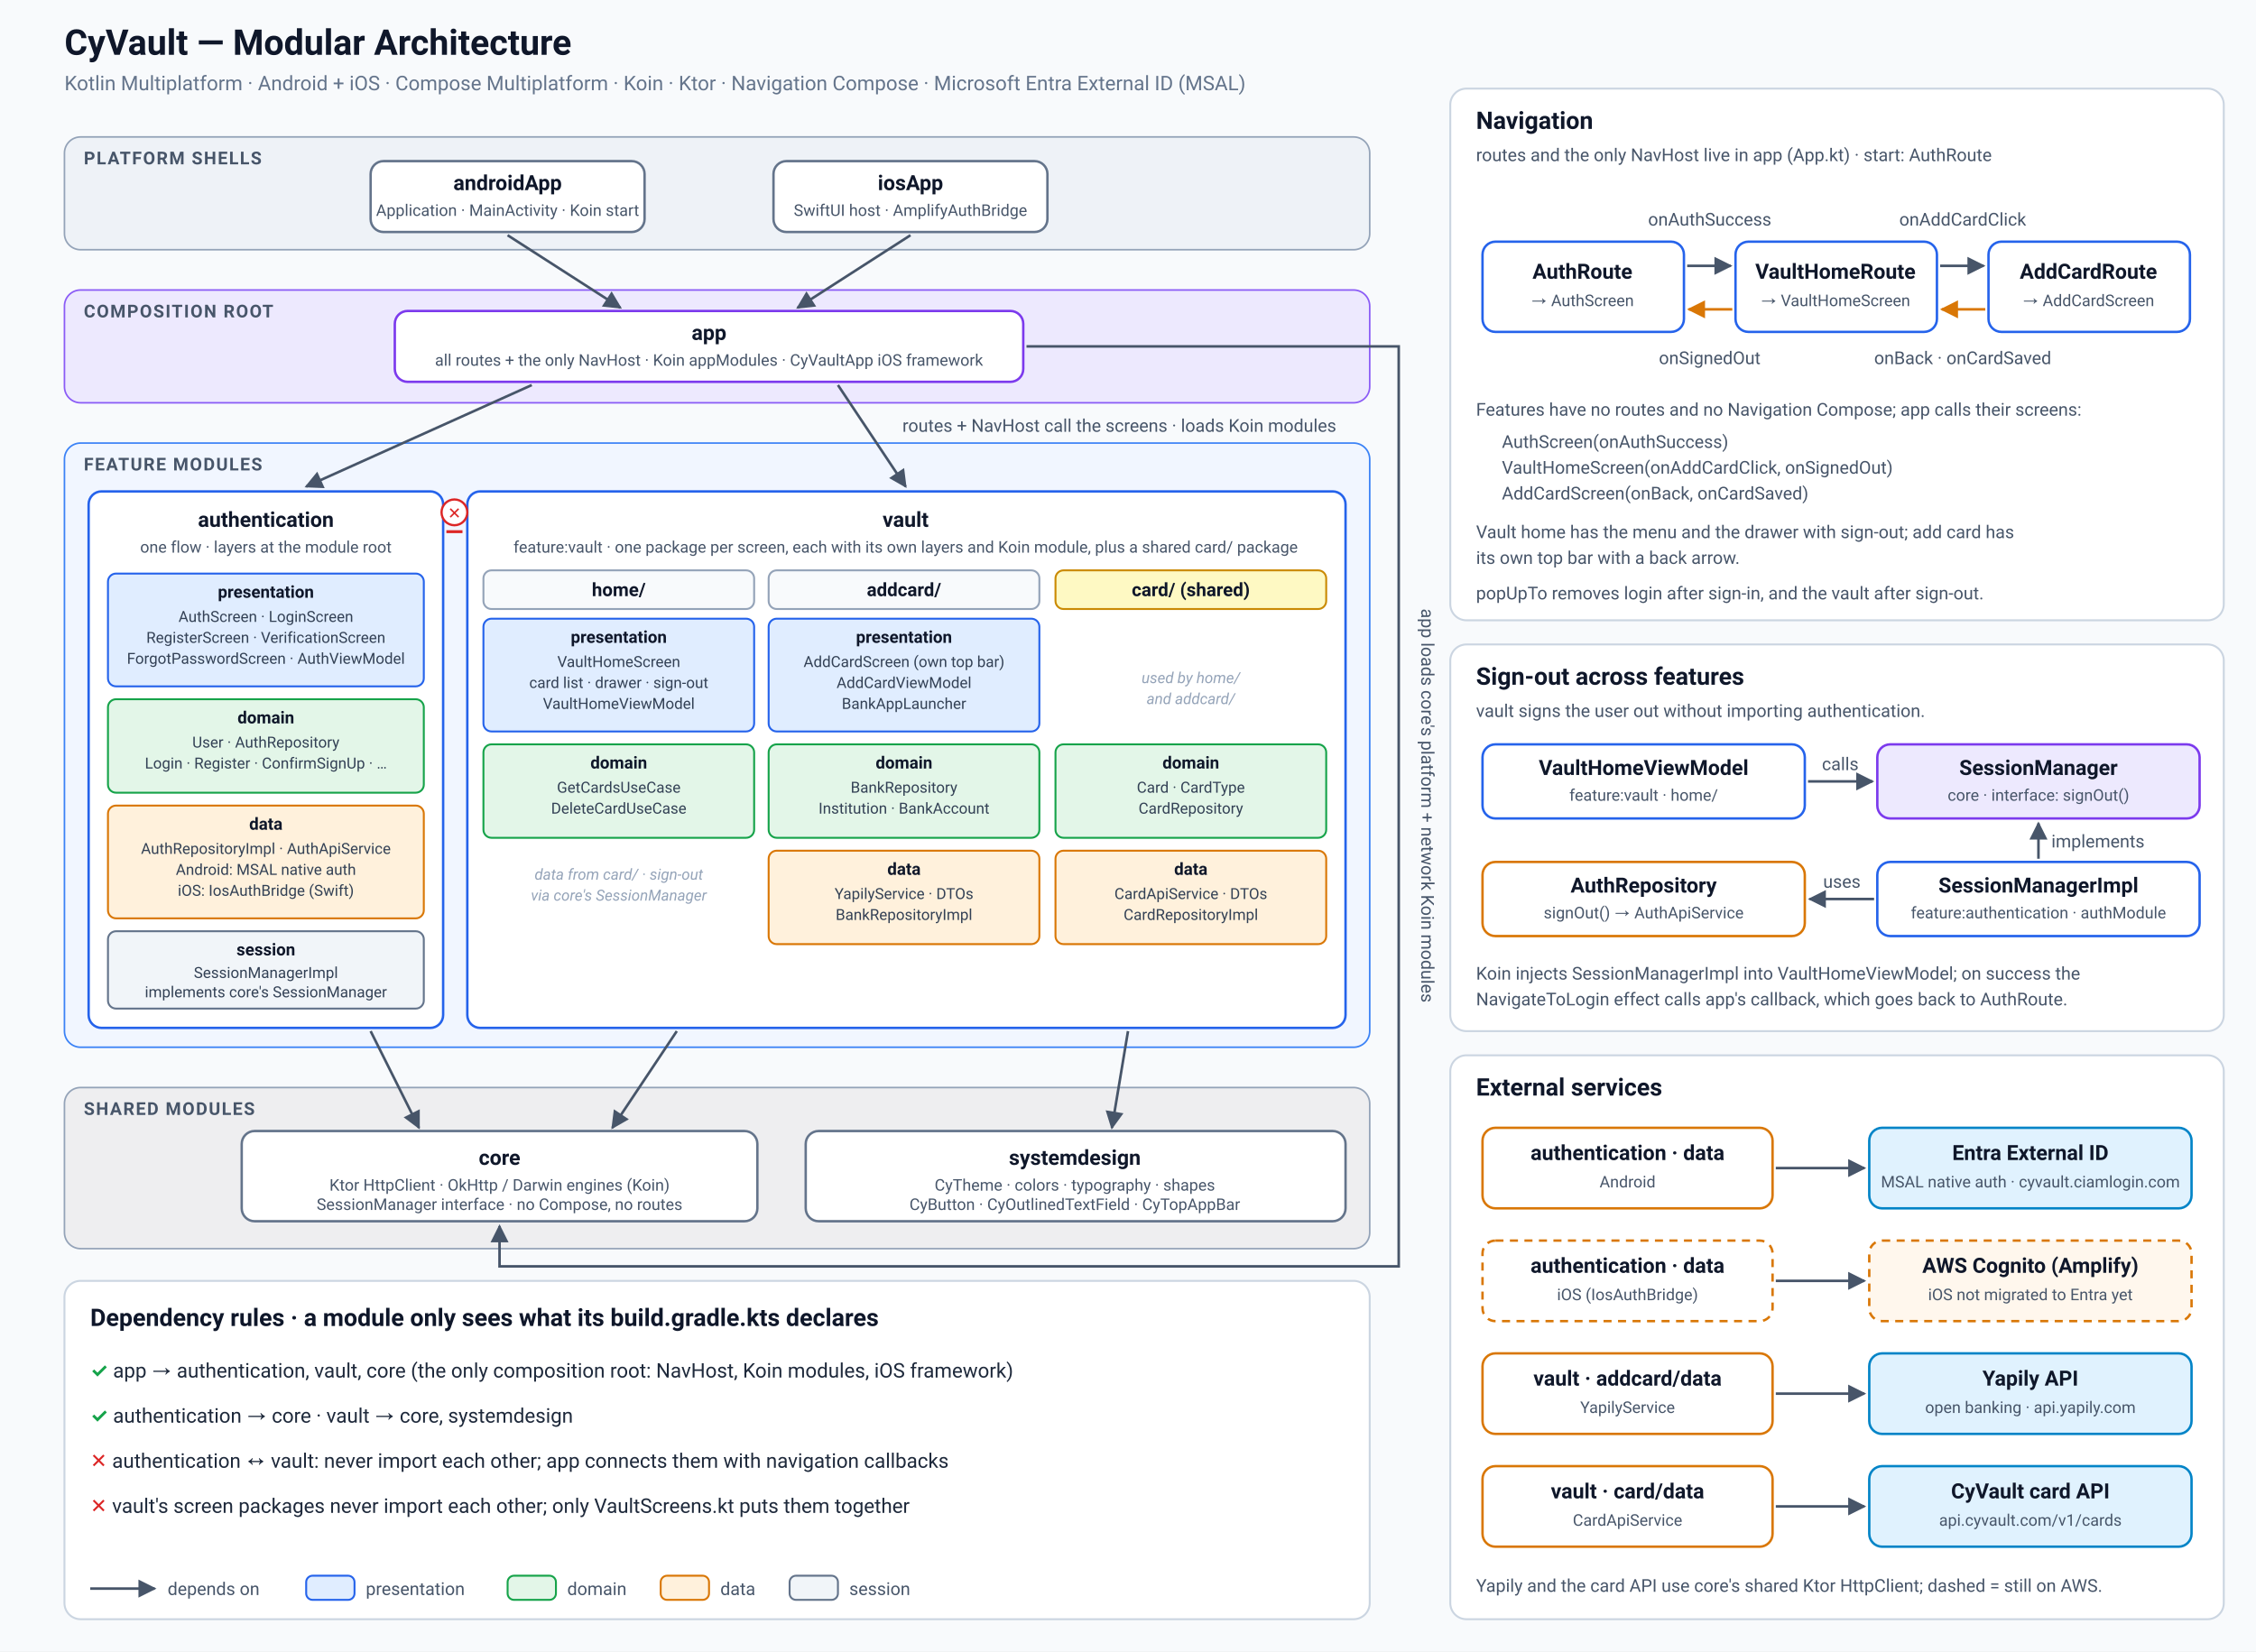
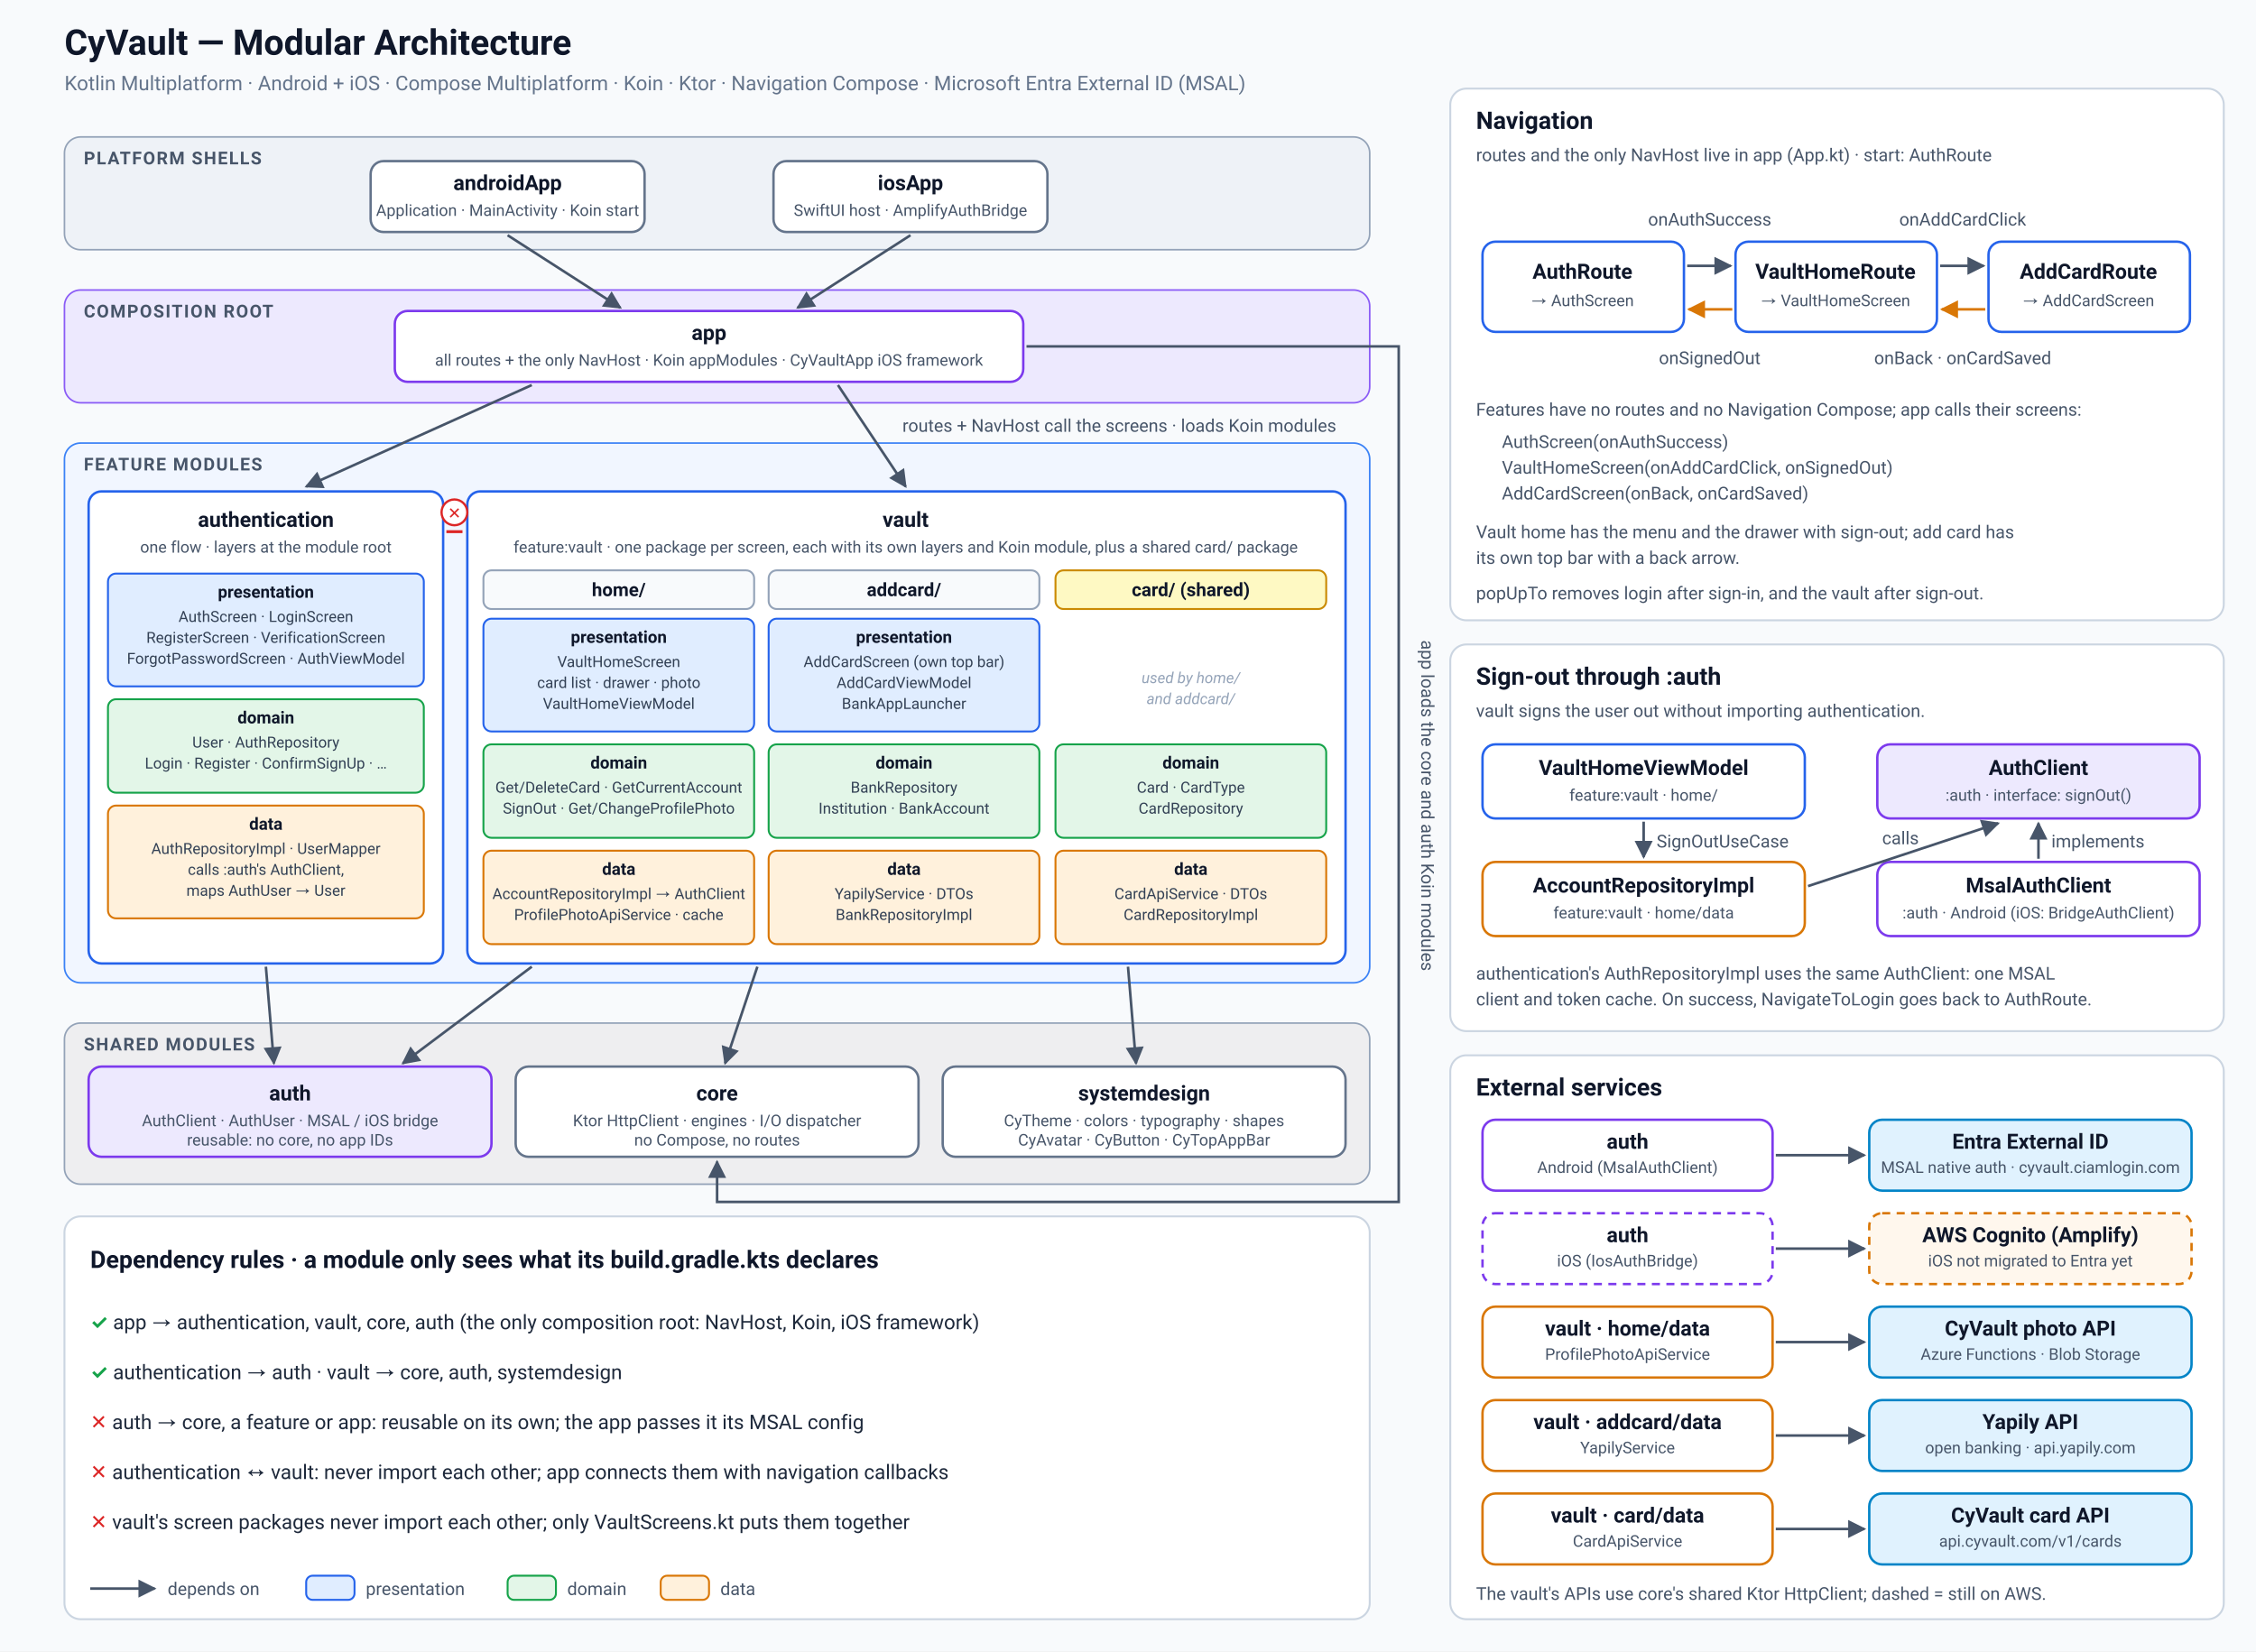
<svg xmlns="http://www.w3.org/2000/svg" viewBox="0 0 1400 1025" width="1400" height="1025" font-family="-apple-system, 'Segoe UI', Roboto, Helvetica, Arial, sans-serif">
  <defs>
    <marker id="arrow" viewBox="0 0 10 10" refX="9" refY="5" markerWidth="7" markerHeight="7" orient="auto-start-reverse">
      <path d="M0,0 L10,5 L0,10 z" fill="#475569" />
    </marker>
    <marker id="arrowOrange" viewBox="0 0 10 10" refX="9" refY="5" markerWidth="7" markerHeight="7" orient="auto-start-reverse">
      <path d="M0,0 L10,5 L0,10 z" fill="#D97706" />
    </marker>
    <marker id="arrowRed" viewBox="0 0 10 10" refX="9" refY="5" markerWidth="7" markerHeight="7" orient="auto-start-reverse">
      <path d="M0,0 L10,5 L0,10 z" fill="#DC2626" />
    </marker>
    <style>
      .t-title { font-size: 22px; font-weight: 700; fill: #0F172A; }
      .t-sub { font-size: 12.5px; fill: #64748B; }
      .t-panel { font-size: 15px; font-weight: 700; fill: #0F172A; }
      .t-band { font-size: 11px; font-weight: 700; letter-spacing: 0.8px; fill: #475569; }
      .t-box { font-size: 13px; font-weight: 700; fill: #0F172A; text-anchor: middle; }
      .t-boxsub { font-size: 10px; fill: #475569; text-anchor: middle; }
      .t-pkg { font-size: 11.5px; font-weight: 700; fill: #0F172A; text-anchor: middle; }
      .t-chip { font-size: 10.5px; font-weight: 700; fill: #0F172A; text-anchor: middle; }
      .t-chipsub { font-size: 9.5px; fill: #334155; text-anchor: middle; }
      .t-empty { font-size: 9.5px; font-style: italic; fill: #94A3B8; text-anchor: middle; }
      .t-small { font-size: 11px; fill: #475569; }
      .t-rule { font-size: 12.5px; fill: #1E293B; }
      .box { fill: #FFFFFF; stroke-width: 1.5; }
      .ui { fill: #E0EDFF; stroke: #2563EB; stroke-width: 1.2; }
      .dom { fill: #E3F6E8; stroke: #16A34A; stroke-width: 1.2; }
      .dat { fill: #FFF1DC; stroke: #D97706; stroke-width: 1.2; }
      .wire { fill: #F1F5F9; stroke: #64748B; stroke-width: 1.2; }
      .pkg { fill: #F8FAFC; stroke: #94A3B8; stroke-width: 1.2; }
      .dep { stroke: #475569; stroke-width: 1.6; fill: none; marker-end: url(#arrow); }
      .back { stroke: #D97706; stroke-width: 1.6; fill: none; marker-end: url(#arrowOrange); }
      .panel { fill: #FFFFFF; stroke: #CBD5E1; stroke-width: 1.2; }
    </style>
  </defs>
  <rect width="1400" height="1025" fill="#F8FAFC" />
  <text x="40" y="34" class="t-title">CyVault — Modular Architecture</text>
  <text x="40" y="56" class="t-sub">Kotlin Multiplatform · Android + iOS · Compose Multiplatform · Koin · Ktor · Navigation Compose · Microsoft Entra External ID (MSAL)</text>
  <rect x="40" y="85" width="810" height="70" rx="10" fill="#EEF2F7" stroke="#94A3B8" />
  <text x="52" y="102" class="t-band">PLATFORM SHELLS</text>
  <rect x="230" y="100" width="170" height="44" rx="8" class="box" stroke="#64748B" />
  <text x="315" y="118" class="t-box">androidApp</text>
  <text x="315" y="134" class="t-boxsub">Application · MainActivity · Koin start</text>
  <rect x="480" y="100" width="170" height="44" rx="8" class="box" stroke="#64748B" />
  <text x="565" y="118" class="t-box">iosApp</text>
  <text x="565" y="134" class="t-boxsub">SwiftUI host · AmplifyAuthBridge</text>
  <rect x="40" y="180" width="810" height="70" rx="10" fill="#EDE9FE" stroke="#8B5CF6" />
  <text x="52" y="197" class="t-band">COMPOSITION ROOT</text>
  <rect x="245" y="193" width="390" height="44" rx="8" class="box" stroke="#7C3AED" />
  <text x="440" y="211" class="t-box">app</text>
  <text x="440" y="227" class="t-boxsub">all routes + the only NavHost · Koin appModules · CyVaultApp iOS framework</text>
  <path d="M315 146 L385 191" class="dep" />
  <path d="M565 146 L495 191" class="dep" />
-   <rect x="40" y="275" width="810" height="375" rx="10" fill="#F1F6FF" stroke="#3B82F6" />
+   <rect x="40" y="275" width="810" height="335" rx="10" fill="#F1F6FF" stroke="#3B82F6" />
  <text x="52" y="292" class="t-band">FEATURE MODULES</text>
-   <rect x="55" y="305" width="220" height="333" rx="8" class="box" stroke="#2563EB" />
+   <rect x="55" y="305" width="220" height="293" rx="8" class="box" stroke="#2563EB" />
  <text x="165" y="327" class="t-box">authentication</text>
  <text x="165" y="343" class="t-boxsub">one flow · layers at the module root</text>
  <rect x="67" y="356" width="196" height="70" rx="5" class="ui" />
  <text x="165" y="371" class="t-chip">presentation</text>
  <text x="165" y="386" class="t-chipsub">AuthScreen · LoginScreen</text>
  <text x="165" y="399" class="t-chipsub">RegisterScreen · VerificationScreen</text>
  <text x="165" y="412" class="t-chipsub">ForgotPasswordScreen · AuthViewModel</text>
  <rect x="67" y="434" width="196" height="58" rx="5" class="dom" />
  <text x="165" y="449" class="t-chip">domain</text>
  <text x="165" y="464" class="t-chipsub">User · AuthRepository</text>
  <text x="165" y="477" class="t-chipsub">Login · Register · ConfirmSignUp · …</text>
  <rect x="67" y="500" width="196" height="70" rx="5" class="dat" />
  <text x="165" y="515" class="t-chip">data</text>
-   <text x="165" y="530" class="t-chipsub">AuthRepositoryImpl · AuthApiService</text>
-   <text x="165" y="543" class="t-chipsub">Android: MSAL native auth</text>
-   <text x="165" y="556" class="t-chipsub">iOS: IosAuthBridge (Swift)</text>
-   <rect x="67" y="578" width="196" height="48" rx="5" class="wire" />
-   <text x="165" y="593" class="t-chip">session</text>
-   <text x="165" y="607" class="t-chipsub">SessionManagerImpl</text>
-   <text x="165" y="619" class="t-chipsub">implements core's SessionManager</text>
-   <rect x="290" y="305" width="545" height="333" rx="8" class="box" stroke="#2563EB" />
+   <text x="165" y="530" class="t-chipsub">AuthRepositoryImpl · UserMapper</text>
+   <text x="165" y="543" class="t-chipsub">calls :auth's AuthClient,</text>
+   <text x="165" y="556" class="t-chipsub">maps AuthUser → User</text>
+   <rect x="290" y="305" width="545" height="293" rx="8" class="box" stroke="#2563EB" />
  <text x="562" y="327" class="t-box">vault</text>
  <text x="562" y="343" class="t-boxsub">feature:vault · one package per screen, each with its own layers and Koin module, plus a shared card/ package</text>
  <rect x="300" y="354" width="168" height="24" rx="5" class="pkg" />
  <text x="384" y="370" class="t-pkg">home/</text>
  <rect x="477" y="354" width="168" height="24" rx="5" class="pkg" />
  <text x="561" y="370" class="t-pkg">addcard/</text>
  <rect x="655" y="354" width="168" height="24" rx="5" fill="#FEF9C3" stroke="#CA8A04" stroke-width="1.2" />
  <text x="739" y="370" class="t-pkg">card/ (shared)</text>
  <rect x="300" y="384" width="168" height="70" rx="5" class="ui" />
  <text x="384" y="399" class="t-chip">presentation</text>
  <text x="384" y="414" class="t-chipsub">VaultHomeScreen</text>
-   <text x="384" y="427" class="t-chipsub">card list · drawer · sign-out</text>
+   <text x="384" y="427" class="t-chipsub">card list · drawer · photo</text>
  <text x="384" y="440" class="t-chipsub">VaultHomeViewModel</text>
  <rect x="300" y="462" width="168" height="58" rx="5" class="dom" />
  <text x="384" y="477" class="t-chip">domain</text>
-   <text x="384" y="492" class="t-chipsub">GetCardsUseCase</text>
-   <text x="384" y="505" class="t-chipsub">DeleteCardUseCase</text>
-   <text x="384" y="546" class="t-empty">data from card/ · sign-out</text>
-   <text x="384" y="559" class="t-empty">via core's SessionManager</text>
+   <text x="384" y="492" class="t-chipsub">Get/DeleteCard · GetCurrentAccount</text>
+   <text x="384" y="505" class="t-chipsub">SignOut · Get/ChangeProfilePhoto</text>
+   <rect x="300" y="528" width="168" height="58" rx="5" class="dat" />
+   <text x="384" y="543" class="t-chip">data</text>
+   <text x="384" y="558" class="t-chipsub">AccountRepositoryImpl → AuthClient</text>
+   <text x="384" y="571" class="t-chipsub">ProfilePhotoApiService · cache</text>
  <rect x="477" y="384" width="168" height="70" rx="5" class="ui" />
  <text x="561" y="399" class="t-chip">presentation</text>
  <text x="561" y="414" class="t-chipsub">AddCardScreen (own top bar)</text>
  <text x="561" y="427" class="t-chipsub">AddCardViewModel</text>
  <text x="561" y="440" class="t-chipsub">BankAppLauncher</text>
  <rect x="477" y="462" width="168" height="58" rx="5" class="dom" />
  <text x="561" y="477" class="t-chip">domain</text>
  <text x="561" y="492" class="t-chipsub">BankRepository</text>
  <text x="561" y="505" class="t-chipsub">Institution · BankAccount</text>
  <rect x="477" y="528" width="168" height="58" rx="5" class="dat" />
  <text x="561" y="543" class="t-chip">data</text>
  <text x="561" y="558" class="t-chipsub">YapilyService · DTOs</text>
  <text x="561" y="571" class="t-chipsub">BankRepositoryImpl</text>
  <text x="739" y="424" class="t-empty">used by home/</text>
  <text x="739" y="437" class="t-empty">and addcard/</text>
  <rect x="655" y="462" width="168" height="58" rx="5" class="dom" />
  <text x="739" y="477" class="t-chip">domain</text>
  <text x="739" y="492" class="t-chipsub">Card · CardType</text>
  <text x="739" y="505" class="t-chipsub">CardRepository</text>
  <rect x="655" y="528" width="168" height="58" rx="5" class="dat" />
  <text x="739" y="543" class="t-chip">data</text>
  <text x="739" y="558" class="t-chipsub">CardApiService · DTOs</text>
  <text x="739" y="571" class="t-chipsub">CardRepositoryImpl</text>
  <path d="M330 239 L190 302" class="dep" />
  <path d="M520 239 L562 302" class="dep" />
  <text x="560" y="268" class="t-small">routes + NavHost call the screens · loads Koin modules</text>
  <path d="M277 330 L287 330" stroke="#DC2626" stroke-width="1.8" fill="none" />
  <circle cx="282" cy="318" r="8" fill="#FFFFFF" stroke="#DC2626" stroke-width="1.4" />
  <text x="282" y="322" font-size="10" font-weight="700" fill="#DC2626" text-anchor="middle">✕</text>
-   <rect x="40" y="675" width="810" height="100" rx="10" fill="#EEEEF0" stroke="#94A3B8" />
-   <text x="52" y="692" class="t-band">SHARED MODULES</text>
-   <rect x="150" y="702" width="320" height="56" rx="8" class="box" stroke="#64748B" />
-   <text x="310" y="723" class="t-box">core</text>
-   <text x="310" y="739" class="t-boxsub">Ktor HttpClient · OkHttp / Darwin engines (Koin)</text>
-   <text x="310" y="751" class="t-boxsub">SessionManager interface · no Compose, no routes</text>
-   <rect x="500" y="702" width="335" height="56" rx="8" class="box" stroke="#64748B" />
-   <text x="667" y="723" class="t-box">systemdesign</text>
-   <text x="667" y="739" class="t-boxsub">CyTheme · colors · typography · shapes</text>
-   <text x="667" y="751" class="t-boxsub">CyButton · CyOutlinedTextField · CyTopAppBar</text>
-   <path d="M230 640 L260 700" class="dep" />
-   <path d="M420 640 L380 700" class="dep" />
-   <path d="M700 640 L690 700" class="dep" />
-   <path d="M637 215 H868 V786 H310 V761" class="dep" />
-   <text x="882" y="500" class="t-small" transform="rotate(90 882 500)" text-anchor="middle">app loads core's platform + network Koin modules</text>
-   <rect x="40" y="795" width="810" height="210" rx="10" class="panel" />
-   <text x="56" y="823" class="t-panel">Dependency rules · a module only sees what its build.gradle.kts declares</text>
-   <text x="56" y="855" class="t-rule">
-     <tspan fill="#16A34A" font-weight="700">✓</tspan>  app  →  authentication, vault, core   (the only composition root: NavHost, Koin modules, iOS framework)</text>
-   <text x="56" y="883" class="t-rule">
-     <tspan fill="#16A34A" font-weight="700">✓</tspan>  authentication  →  core     ·     vault  →  core, systemdesign</text>
-   <text x="56" y="911" class="t-rule">
+   <rect x="40" y="635" width="810" height="100" rx="10" fill="#EEEEF0" stroke="#94A3B8" />
+   <text x="52" y="652" class="t-band">SHARED MODULES</text>
+   <rect x="55" y="662" width="250" height="56" rx="8" fill="#EDE9FE" stroke="#7C3AED" stroke-width="1.5" />
+   <text x="180" y="683" class="t-box">auth</text>
+   <text x="180" y="699" class="t-boxsub">AuthClient · AuthUser · MSAL / iOS bridge</text>
+   <text x="180" y="711" class="t-boxsub">reusable: no core, no app IDs</text>
+   <rect x="320" y="662" width="250" height="56" rx="8" class="box" stroke="#64748B" />
+   <text x="445" y="683" class="t-box">core</text>
+   <text x="445" y="699" class="t-boxsub">Ktor HttpClient · engines · I/O dispatcher</text>
+   <text x="445" y="711" class="t-boxsub">no Compose, no routes</text>
+   <rect x="585" y="662" width="250" height="56" rx="8" class="box" stroke="#64748B" />
+   <text x="710" y="683" class="t-box">systemdesign</text>
+   <text x="710" y="699" class="t-boxsub">CyTheme · colors · typography · shapes</text>
+   <text x="710" y="711" class="t-boxsub">CyAvatar · CyButton · CyTopAppBar</text>
+   <path d="M165 600 L170 660" class="dep" />
+   <path d="M330 600 L250 660" class="dep" />
+   <path d="M470 600 L450 660" class="dep" />
+   <path d="M700 600 L705 660" class="dep" />
+   <path d="M637 215 H868 V746 H445 V721" class="dep" />
+   <text x="882" y="500" class="t-small" transform="rotate(90 882 500)" text-anchor="middle">app loads the core and auth Koin modules</text>
+   <rect x="40" y="755" width="810" height="250" rx="10" class="panel" />
+   <text x="56" y="787" class="t-panel">Dependency rules · a module only sees what its build.gradle.kts declares</text>
+   <text x="56" y="825" class="t-rule">
+     <tspan fill="#16A34A" font-weight="700">✓</tspan>  app  →  authentication, vault, core, auth   (the only composition root: NavHost, Koin, iOS framework)</text>
+   <text x="56" y="856" class="t-rule">
+     <tspan fill="#16A34A" font-weight="700">✓</tspan>  authentication  →  auth     ·     vault  →  core, auth, systemdesign</text>
+   <text x="56" y="887" class="t-rule">
+     <tspan fill="#DC2626" font-weight="700">✕</tspan>  auth  →  core, a feature or app: reusable on its own; the app passes it its MSAL config</text>
+   <text x="56" y="918" class="t-rule">
    <tspan fill="#DC2626" font-weight="700">✕</tspan>  authentication ↔ vault: never import each other; app connects them with navigation callbacks</text>
-   <text x="56" y="939" class="t-rule">
+   <text x="56" y="949" class="t-rule">
    <tspan fill="#DC2626" font-weight="700">✕</tspan>  vault's screen packages never import each other; only VaultScreens.kt puts them together</text>
  <line x1="56" y1="986" x2="96" y2="986" class="dep" />
  <text x="104" y="990" class="t-small">depends on</text>
  <rect x="190" y="978" width="30" height="15" rx="4" class="ui" />
  <text x="227" y="990" class="t-small">presentation</text>
  <rect x="315" y="978" width="30" height="15" rx="4" class="dom" />
  <text x="352" y="990" class="t-small">domain</text>
  <rect x="410" y="978" width="30" height="15" rx="4" class="dat" />
  <text x="447" y="990" class="t-small">data</text>
-   <rect x="490" y="978" width="30" height="15" rx="4" class="wire" />
-   <text x="527" y="990" class="t-small">session</text>
  <rect x="900" y="55" width="480" height="330" rx="10" class="panel" />
  <text x="916" y="80" class="t-panel">Navigation</text>
  <text x="916" y="100" class="t-small">routes and the only NavHost live in app (App.kt) · start: AuthRoute</text>
  <rect x="920" y="150" width="125" height="56" rx="8" class="box" stroke="#2563EB" />
  <text x="982" y="173" class="t-box">AuthRoute</text>
  <text x="982" y="190" class="t-boxsub">→ AuthScreen</text>
  <rect x="1077" y="150" width="125" height="56" rx="8" class="box" stroke="#2563EB" />
  <text x="1139" y="173" class="t-box">VaultHomeRoute</text>
  <text x="1139" y="190" class="t-boxsub">→ VaultHomeScreen</text>
  <rect x="1234" y="150" width="125" height="56" rx="8" class="box" stroke="#2563EB" />
  <text x="1296" y="173" class="t-box">AddCardRoute</text>
  <text x="1296" y="190" class="t-boxsub">→ AddCardScreen</text>
  <path d="M1047 165 L1074 165" class="dep" />
  <text x="1061" y="140" class="t-small" text-anchor="middle">onAuthSuccess</text>
  <path d="M1204 165 L1231 165" class="dep" />
  <text x="1218" y="140" class="t-small" text-anchor="middle">onAddCardClick</text>
  <path d="M1075 192 L1048 192" class="back" />
  <text x="1061" y="226" class="t-small" text-anchor="middle">onSignedOut</text>
  <path d="M1232 192 L1205 192" class="back" />
  <text x="1218" y="226" class="t-small" text-anchor="middle">onBack · onCardSaved</text>
  <text x="916" y="258" class="t-small">Features have no routes and no Navigation Compose; app calls their screens:</text>
  <text x="932" y="278" class="t-small">AuthScreen(onAuthSuccess)</text>
  <text x="932" y="294" class="t-small">VaultHomeScreen(onAddCardClick, onSignedOut)</text>
  <text x="932" y="310" class="t-small">AddCardScreen(onBack, onCardSaved)</text>
  <text x="916" y="334" class="t-small">Vault home has the menu and the drawer with sign-out; add card has</text>
  <text x="916" y="350" class="t-small">its own top bar with a back arrow.</text>
  <text x="916" y="372" class="t-small">popUpTo removes login after sign-in, and the vault after sign-out.</text>
  <rect x="900" y="400" width="480" height="240" rx="10" class="panel" />
-   <text x="916" y="425" class="t-panel">Sign-out across features</text>
+   <text x="916" y="425" class="t-panel">Sign-out through :auth</text>
  <text x="916" y="445" class="t-small">vault signs the user out without importing authentication.</text>
  <rect x="920" y="462" width="200" height="46" rx="8" class="box" stroke="#2563EB" />
  <text x="1020" y="481" class="t-box">VaultHomeViewModel</text>
  <text x="1020" y="497" class="t-boxsub">feature:vault · home/</text>
  <rect x="1165" y="462" width="200" height="46" rx="8" fill="#EDE9FE" stroke="#7C3AED" stroke-width="1.5" />
-   <text x="1265" y="481" class="t-box">SessionManager</text>
-   <text x="1265" y="497" class="t-boxsub">core · interface: signOut()</text>
-   <rect x="1165" y="535" width="200" height="46" rx="8" class="box" stroke="#2563EB" />
-   <text x="1265" y="554" class="t-box">SessionManagerImpl</text>
-   <text x="1265" y="570" class="t-boxsub">feature:authentication · authModule</text>
+   <text x="1265" y="481" class="t-box">AuthClient</text>
+   <text x="1265" y="497" class="t-boxsub">:auth · interface: signOut()</text>
+   <rect x="1165" y="535" width="200" height="46" rx="8" class="box" stroke="#7C3AED" />
+   <text x="1265" y="554" class="t-box">MsalAuthClient</text>
+   <text x="1265" y="570" class="t-boxsub">:auth · Android (iOS: BridgeAuthClient)</text>
  <rect x="920" y="535" width="200" height="46" rx="8" class="box" stroke="#D97706" />
-   <text x="1020" y="554" class="t-box">AuthRepository</text>
-   <text x="1020" y="570" class="t-boxsub">signOut() → AuthApiService</text>
-   <path d="M1122 485 L1162 485" class="dep" />
-   <text x="1142" y="478" class="t-small" text-anchor="middle">calls</text>
+   <text x="1020" y="554" class="t-box">AccountRepositoryImpl</text>
+   <text x="1020" y="570" class="t-boxsub">feature:vault · home/data</text>
+   <path d="M1020 510 L1020 532" class="dep" />
+   <text x="1028" y="526" class="t-small">SignOutUseCase</text>
+   <path d="M1122 550 L1240 511" class="dep" />
+   <text x="1168" y="524" class="t-small">calls</text>
  <path d="M1265 533 L1265 511" class="dep" />
  <text x="1273" y="526" class="t-small">implements</text>
-   <path d="M1163 558 L1123 558" class="dep" />
-   <text x="1143" y="551" class="t-small" text-anchor="middle">uses</text>
-   <text x="916" y="608" class="t-small">Koin injects SessionManagerImpl into VaultHomeViewModel; on success the</text>
-   <text x="916" y="624" class="t-small">NavigateToLogin effect calls app's callback, which goes back to AuthRoute.</text>
+   <text x="916" y="608" class="t-small">authentication's AuthRepositoryImpl uses the same AuthClient: one MSAL</text>
+   <text x="916" y="624" class="t-small">client and token cache. On success, NavigateToLogin goes back to AuthRoute.</text>
  <rect x="900" y="655" width="480" height="350" rx="10" class="panel" />
  <text x="916" y="680" class="t-panel">External services</text>
-   <rect x="920" y="700" width="180" height="50" rx="8" class="box" stroke="#D97706" />
-   <text x="1010" y="720" class="t-box">authentication · data</text>
-   <text x="1010" y="737" class="t-boxsub">Android</text>
-   <rect x="1160" y="700" width="200" height="50" rx="8" fill="#E0F2FE" stroke="#0284C7" stroke-width="1.5" />
-   <text x="1260" y="720" class="t-box">Entra External ID</text>
-   <text x="1260" y="737" class="t-boxsub">MSAL native auth · cyvault.ciamlogin.com</text>
-   <path d="M1102 725 L1157 725" class="dep" />
-   <rect x="920" y="770" width="180" height="50" rx="8" class="box" stroke="#D97706" stroke-dasharray="5 4" />
-   <text x="1010" y="790" class="t-box">authentication · data</text>
-   <text x="1010" y="807" class="t-boxsub">iOS (IosAuthBridge)</text>
-   <rect x="1160" y="770" width="200" height="50" rx="8" fill="#FFF7ED" stroke="#D97706" stroke-width="1.5" stroke-dasharray="5 4" />
-   <text x="1260" y="790" class="t-box">AWS Cognito (Amplify)</text>
-   <text x="1260" y="807" class="t-boxsub">iOS not migrated to Entra yet</text>
-   <path d="M1102 795 L1157 795" class="dep" />
-   <rect x="920" y="840" width="180" height="50" rx="8" class="box" stroke="#D97706" />
-   <text x="1010" y="860" class="t-box">vault · addcard/data</text>
-   <text x="1010" y="877" class="t-boxsub">YapilyService</text>
-   <rect x="1160" y="840" width="200" height="50" rx="8" fill="#E0F2FE" stroke="#0284C7" stroke-width="1.5" />
-   <text x="1260" y="860" class="t-box">Yapily API</text>
-   <text x="1260" y="877" class="t-boxsub">open banking · api.yapily.com</text>
-   <path d="M1102 865 L1157 865" class="dep" />
-   <rect x="920" y="910" width="180" height="50" rx="8" class="box" stroke="#D97706" />
-   <text x="1010" y="930" class="t-box">vault · card/data</text>
-   <text x="1010" y="947" class="t-boxsub">CardApiService</text>
-   <rect x="1160" y="910" width="200" height="50" rx="8" fill="#E0F2FE" stroke="#0284C7" stroke-width="1.5" />
-   <text x="1260" y="930" class="t-box">CyVault card API</text>
-   <text x="1260" y="947" class="t-boxsub">api.cyvault.com/v1/cards</text>
-   <path d="M1102 935 L1157 935" class="dep" />
-   <text x="916" y="988" class="t-small">Yapily and the card API use core's shared Ktor HttpClient; dashed = still on AWS.</text>
+   <rect x="920" y="695" width="180" height="44" rx="8" class="box" stroke="#7C3AED" />
+   <text x="1010" y="713" class="t-box">auth</text>
+   <text x="1010" y="728" class="t-boxsub">Android (MsalAuthClient)</text>
+   <rect x="1160" y="695" width="200" height="44" rx="8" fill="#E0F2FE" stroke="#0284C7" stroke-width="1.5" />
+   <text x="1260" y="713" class="t-box">Entra External ID</text>
+   <text x="1260" y="728" class="t-boxsub">MSAL native auth · cyvault.ciamlogin.com</text>
+   <path d="M1102 717 L1157 717" class="dep" />
+   <rect x="920" y="753" width="180" height="44" rx="8" class="box" stroke="#7C3AED" stroke-dasharray="5 4" />
+   <text x="1010" y="771" class="t-box">auth</text>
+   <text x="1010" y="786" class="t-boxsub">iOS (IosAuthBridge)</text>
+   <rect x="1160" y="753" width="200" height="44" rx="8" fill="#FFF7ED" stroke="#D97706" stroke-width="1.5" stroke-dasharray="5 4" />
+   <text x="1260" y="771" class="t-box">AWS Cognito (Amplify)</text>
+   <text x="1260" y="786" class="t-boxsub">iOS not migrated to Entra yet</text>
+   <path d="M1102 775 L1157 775" class="dep" />
+   <rect x="920" y="811" width="180" height="44" rx="8" class="box" stroke="#D97706" />
+   <text x="1010" y="829" class="t-box">vault · home/data</text>
+   <text x="1010" y="844" class="t-boxsub">ProfilePhotoApiService</text>
+   <rect x="1160" y="811" width="200" height="44" rx="8" fill="#E0F2FE" stroke="#0284C7" stroke-width="1.5" />
+   <text x="1260" y="829" class="t-box">CyVault photo API</text>
+   <text x="1260" y="844" class="t-boxsub">Azure Functions · Blob Storage</text>
+   <path d="M1102 833 L1157 833" class="dep" />
+   <rect x="920" y="869" width="180" height="44" rx="8" class="box" stroke="#D97706" />
+   <text x="1010" y="887" class="t-box">vault · addcard/data</text>
+   <text x="1010" y="902" class="t-boxsub">YapilyService</text>
+   <rect x="1160" y="869" width="200" height="44" rx="8" fill="#E0F2FE" stroke="#0284C7" stroke-width="1.5" />
+   <text x="1260" y="887" class="t-box">Yapily API</text>
+   <text x="1260" y="902" class="t-boxsub">open banking · api.yapily.com</text>
+   <path d="M1102 891 L1157 891" class="dep" />
+   <rect x="920" y="927" width="180" height="44" rx="8" class="box" stroke="#D97706" />
+   <text x="1010" y="945" class="t-box">vault · card/data</text>
+   <text x="1010" y="960" class="t-boxsub">CardApiService</text>
+   <rect x="1160" y="927" width="200" height="44" rx="8" fill="#E0F2FE" stroke="#0284C7" stroke-width="1.5" />
+   <text x="1260" y="945" class="t-box">CyVault card API</text>
+   <text x="1260" y="960" class="t-boxsub">api.cyvault.com/v1/cards</text>
+   <path d="M1102 949 L1157 949" class="dep" />
+   <text x="916" y="993" class="t-small">The vault's APIs use core's shared Ktor HttpClient; dashed = still on AWS.</text>
</svg>
